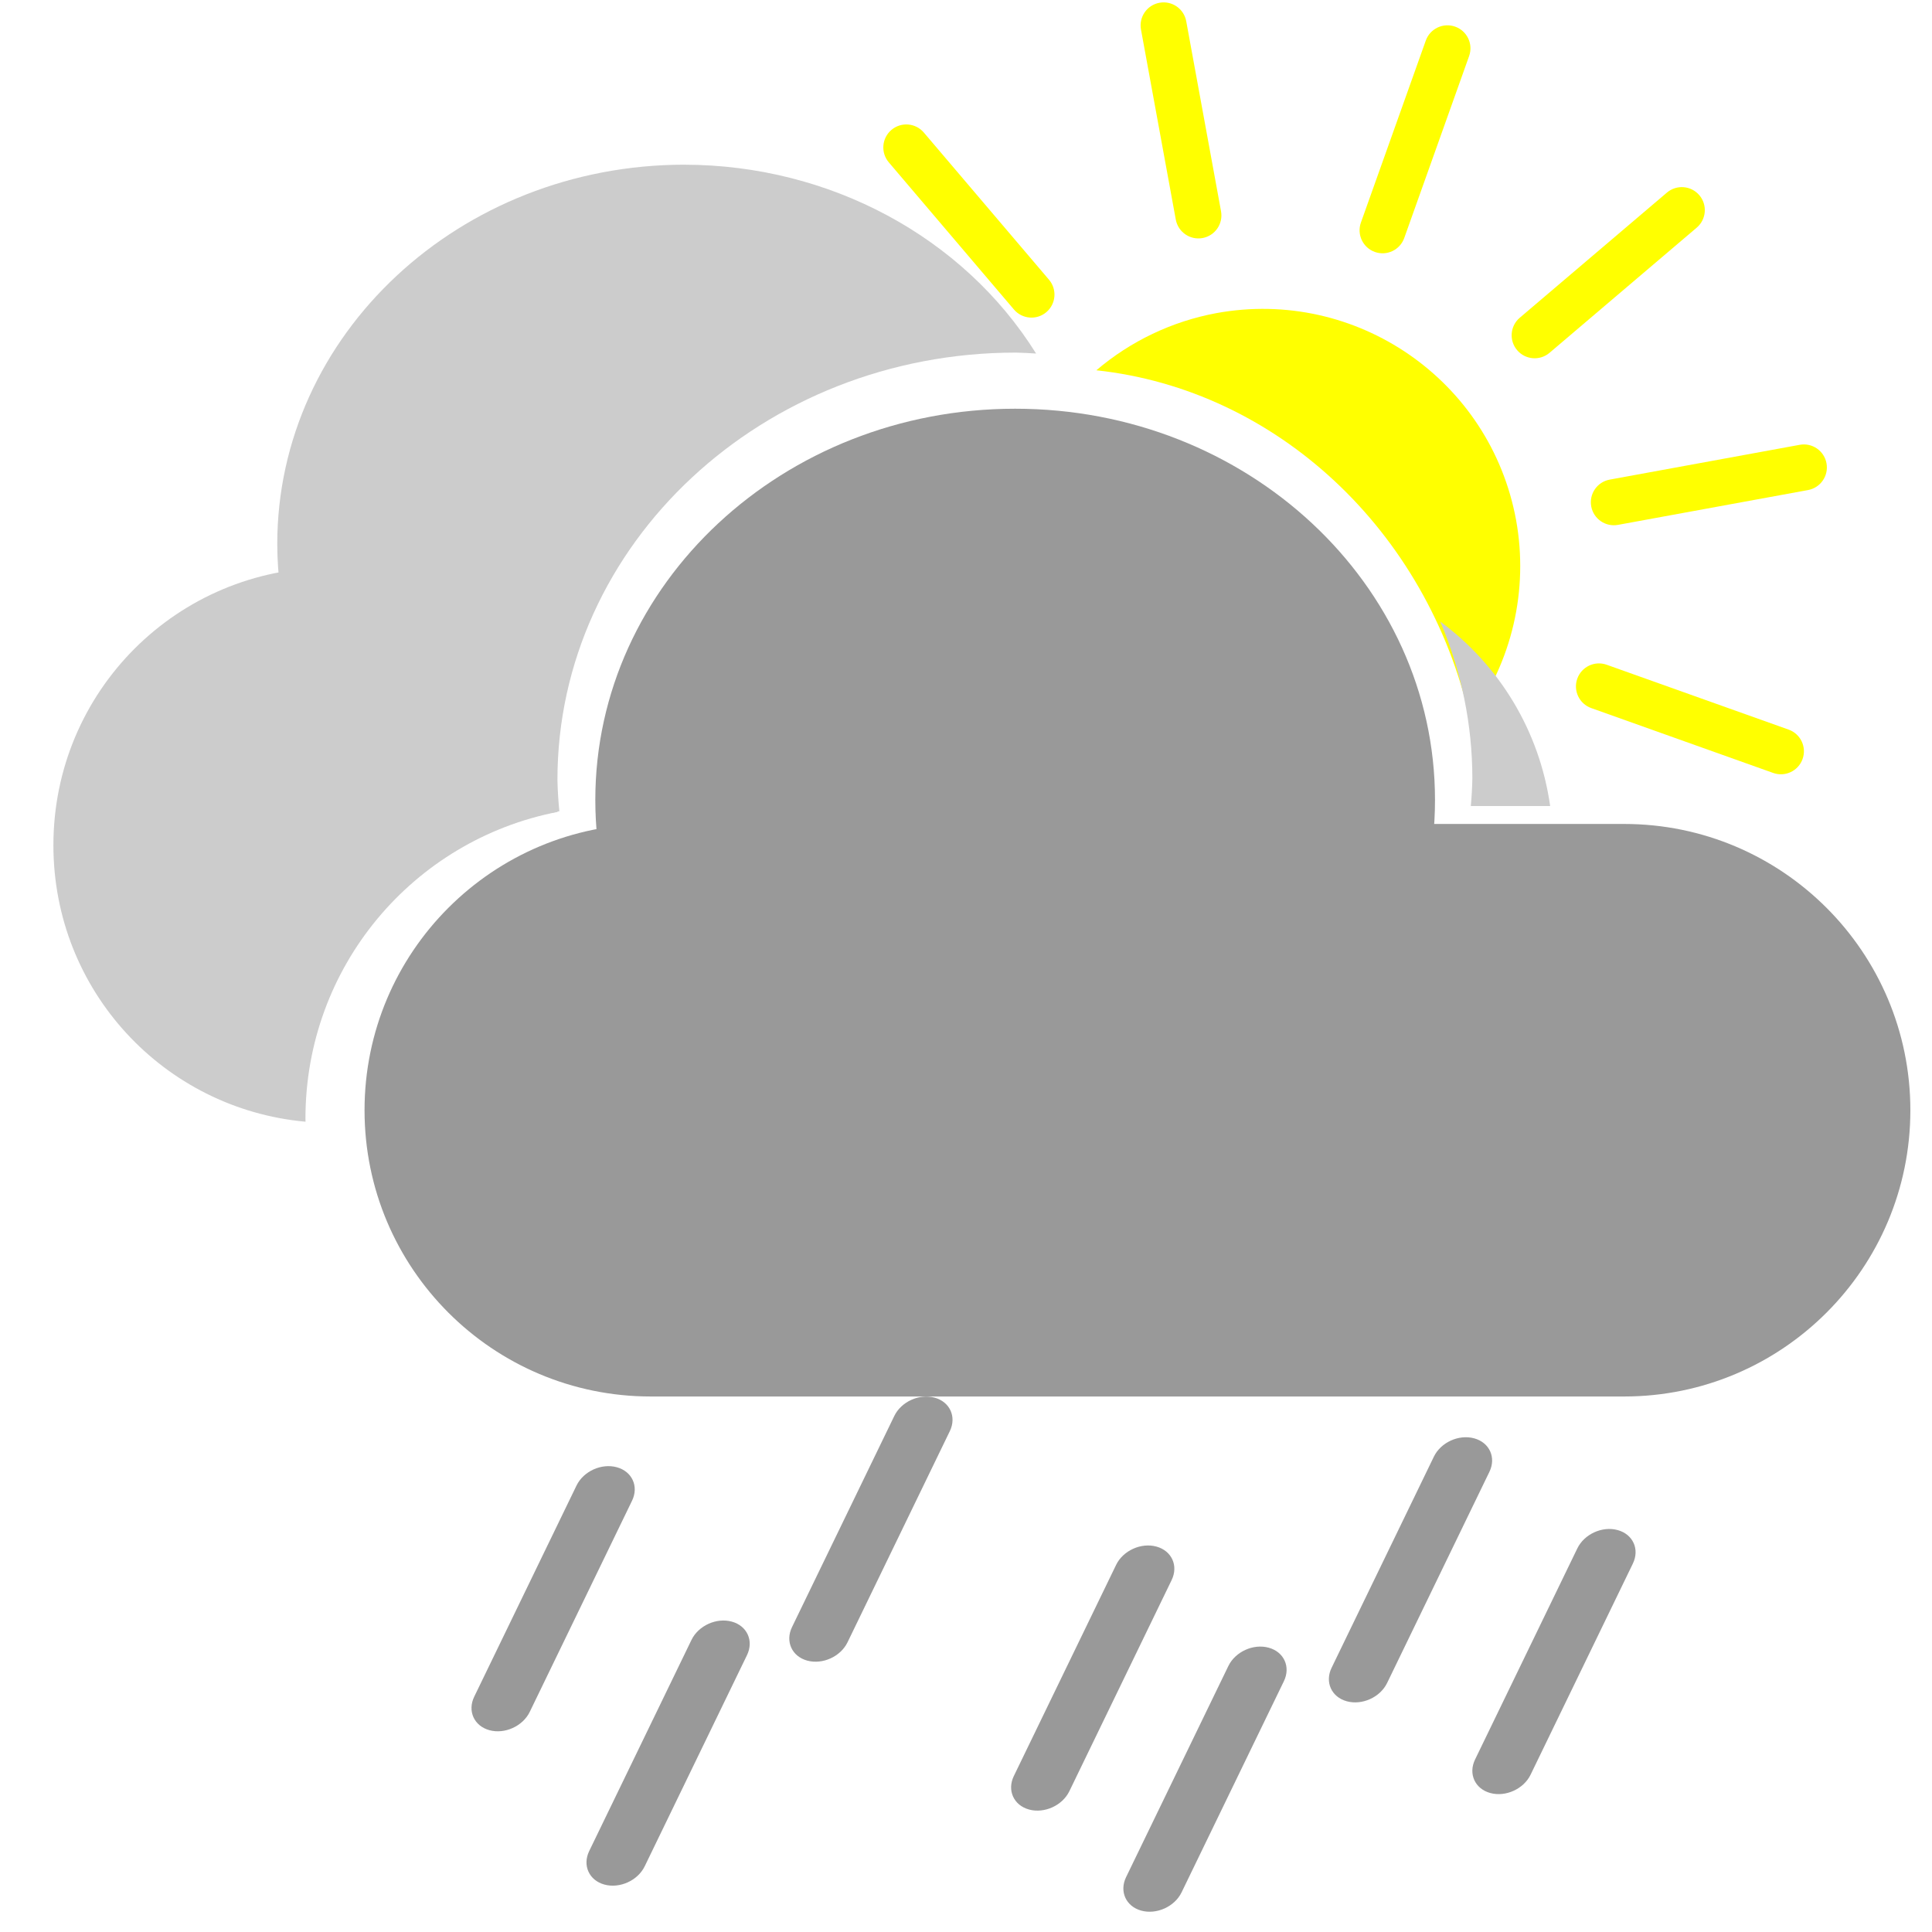
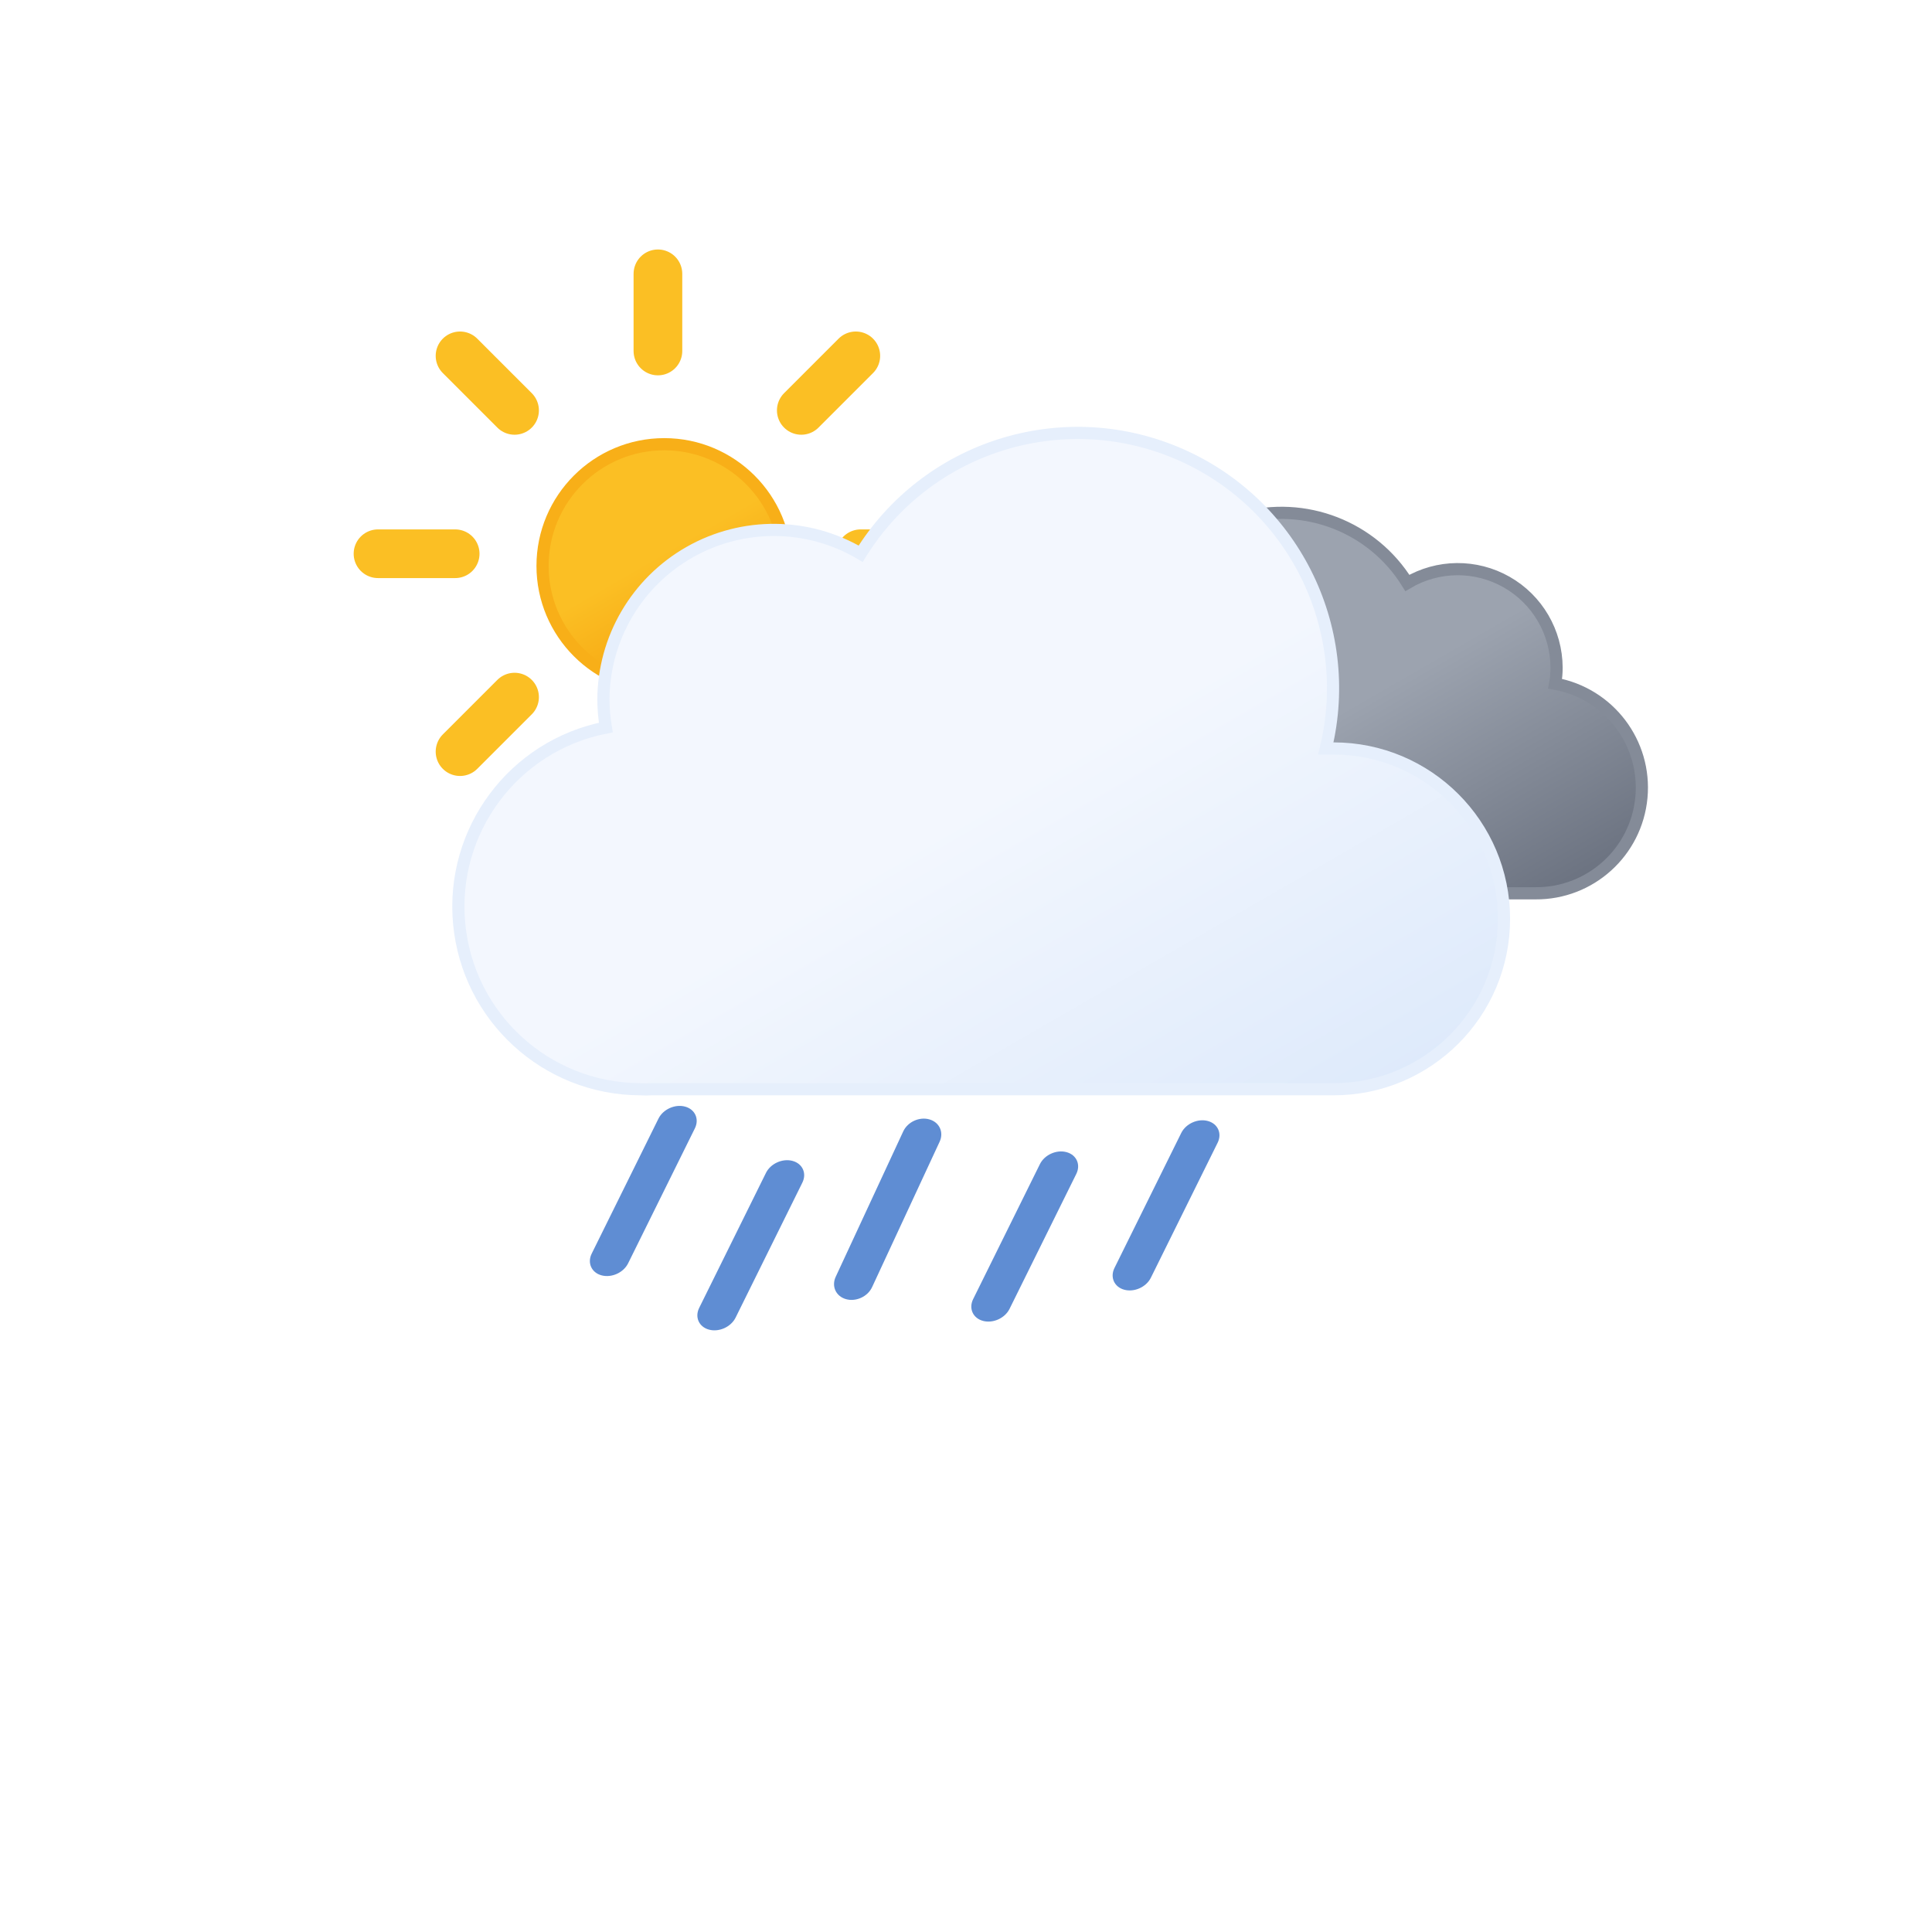
- <svg xmlns="http://www.w3.org/2000/svg" width="300" height="300" viewBox="0 0 79.375 79.375" version="1.1" id="svg8">
-   <defs id="defs2" />
-   <path id="path14" d="M 28.124,6.766 A 16.734,15.593 0 0 0 11.391,22.359 16.734,15.593 0 0 0 18.486,35.063 c 1.349,-0.843 2.868,-1.44 4.495,-1.734 a 18.838,17.554 0 0 1 -0.079,-1.29 18.838,17.554 0 0 1 18.838,-17.553 18.838,17.554 0 0 1 0.827,0.039 16.734,15.593 0 0 0 -14.444,-7.758 z" style="fill:#cccccc;stroke-width:0.177" />
-   <rect ry="11.761" y="33.852" x="14.977" height="23.522" width="63.509" id="rect12-6-7" style="fill:#999999;stroke-width:0.183" />
-   <ellipse ry="16.073" rx="17.249" cy="32.865" cx="41.707" id="path14-7-5" style="fill:#999999;stroke-width:0.183" />
-   <path id="path35-7" d="M 62.288,21.369 A 10.583,10.583 0 0 0 49.971,12.865 10.583,10.583 0 0 0 45.043,15.213 18.334,17.084 79.622 0 1 60.394,29.535 10.583,10.583 0 0 0 62.288,21.369 Z" style="fill:#ffff00;stroke-width:0.37" />
-   <rect transform="rotate(79.62183)" ry="0.945" y="-47.781" x="8.693" height="1.89" width="9.827" id="rect37-2" style="fill:#ffff00;stroke-width:0.265" />
-   <rect transform="rotate(169.6218)" ry="0.945" y="-33.186" x="-70.384" height="1.89" width="9.827" id="rect37-5-3" style="fill:#ffff00;stroke-width:0.265" />
-   <rect transform="rotate(19.62183)" ry="0.945" y="3.558" x="70.402" height="1.89" width="9.827" id="rect37-3-2-2" style="fill:#ffff00;stroke-width:0.265" />
-   <rect transform="rotate(109.6218)" ry="0.945" y="-57.626" x="-19.045" height="1.89" width="9.827" id="rect37-5-1-9" style="fill:#ffff00;stroke-width:0.265" />
-   <rect transform="rotate(139.6218)" ry="0.945" y="-52.284" x="-47.989" height="1.89" width="9.827" id="rect37-9-6" style="fill:#ffff00;stroke-width:0.265" />
-   <rect transform="rotate(-130.3782)" ry="0.945" y="23.496" x="-37.619" height="1.89" width="9.827" id="rect37-3-3-26-3" style="fill:#ffff00;stroke-width:0.265" />
-   <g id="g91" transform="translate(-138.6009,35.12076)">
-     <rect transform="matrix(-0.4359864,0.8999532,-0.9645656,-0.2638432,0,0)" ry="1.182" y="-194.137" x="-29.932" height="2.365" width="12.004" id="rect400-3" style="fill:#999999;stroke-width:0.227" />
-     <rect transform="matrix(-0.4359864,0.8999532,-0.9645656,-0.2638432,0,0)" ry="1.182" y="-190.222" x="-19.227" height="2.365" width="12.004" id="rect400-3-6" style="fill:#999999;stroke-width:0.227" />
-     <rect transform="matrix(-0.4359864,0.8999532,-0.9645656,-0.2638432,0,0)" ry="1.182" y="-184.158" x="-22.065" height="2.365" width="12.004" id="rect400-3-0" style="fill:#999999;stroke-width:0.227" />
-     <rect transform="matrix(-0.4359864,0.8999532,-0.9645656,-0.2638432,0,0)" ry="1.182" y="-173.102" x="-25.622" height="2.365" width="12.004" id="rect400-3-0-2" style="fill:#999999;stroke-width:0.227" />
-     <rect transform="matrix(-0.4359864,0.8999532,-0.9645656,-0.2638432,0,0)" ry="1.182" y="-169.555" x="-14.358" height="2.365" width="12.004" id="rect400-3-6-6-0" style="fill:#999999;stroke-width:0.227" />
-     <rect transform="matrix(-0.4359864,0.8999532,-0.9645656,-0.2638432,0,0)" ry="1.182" y="-162.418" x="-19.313" height="2.365" width="12.004" id="rect400-3-0-2-1" style="fill:#999999;stroke-width:0.227" />
-     <rect transform="matrix(-0.4359864,0.8999532,-0.9645656,-0.2638432,0,0)" ry="1.182" y="-201.204" x="-27.816" height="2.365" width="12.004" id="rect400-3-0-2-7" style="fill:#999999;stroke-width:0.227" />
-   </g>
-   <path id="rect12" d="m 13.603,23.316 c -6.321,0 -11.409,5.089 -11.409,11.41 0,5.966 4.534,10.831 10.358,11.359 -3.91e-4,-0.042 -0.003,-0.082 -0.003,-0.124 0,-6.261 4.436,-11.446 10.349,-12.602 a 18.838,17.554 0 0 1 -0.083,-1.382 18.838,17.554 0 0 1 2.468,-8.661 z m 45.57,2.221 a 18.838,17.554 0 0 1 1.318,6.44 18.838,17.554 0 0 1 -0.063,1.139 h 3.259 c -0.436,-3.107 -2.109,-5.805 -4.514,-7.579 z" style="fill:#cccccc;stroke-width:0.177" />
+ <svg xmlns="http://www.w3.org/2000/svg" xmlns:xlink="http://www.w3.org/1999/xlink" viewBox="0 0 79.374 79.374" version="1.1" id="svg33" width="300" height="300">
+   <defs id="defs23">
+     <linearGradient id="a" x1="16.5" y1="19.67" x2="21.5" y2="28.33" gradientUnits="userSpaceOnUse" gradientTransform="translate(8.29,-0.75)">
+       <stop offset="0" stop-color="#fbbf24" id="stop2" />
+       <stop offset="0.45" stop-color="#fbbf24" id="stop4" />
+       <stop offset="1" stop-color="#f59e0b" id="stop6" />
+     </linearGradient>
+     <linearGradient id="b" x1="40.76" y1="23" x2="50.83" y2="40.46" gradientUnits="userSpaceOnUse">
+       <stop offset="0" stop-color="#9ca3af" id="stop9" />
+       <stop offset="0.45" stop-color="#9ca3af" id="stop11" />
+       <stop offset="1" stop-color="#6b7280" id="stop13" />
+     </linearGradient>
+     <linearGradient id="c" x1="22.56" y1="21.96" x2="39.2" y2="50.8" gradientUnits="userSpaceOnUse" gradientTransform="translate(8.29,-0.75)">
+       <stop offset="0" stop-color="#f3f7fe" id="stop16" />
+       <stop offset="0.45" stop-color="#f3f7fe" id="stop18" />
+       <stop offset="1" stop-color="#deeafb" id="stop20" />
+     </linearGradient>
+     <linearGradient id="b-3" x1="22.56" y1="21.96" x2="39.2" y2="50.8" gradientUnits="userSpaceOnUse" gradientTransform="translate(3.032984)" xlink:href="#b">
+       <stop offset="0" stop-color="#f3f7fe" id="stop9-6" />
+       <stop offset="0.45" stop-color="#f3f7fe" id="stop11-7" />
+       <stop offset="1" stop-color="#deeafb" id="stop13-5" />
+     </linearGradient>
+     <linearGradient id="b-6-5" x1="23.31" y1="44.3" x2="24.69" y2="46.7" gradientUnits="userSpaceOnUse">
+       <stop offset="0" stop-color="#4286ee" id="stop9-7-6" />
+       <stop offset="0.45" stop-color="#4286ee" id="stop11-5-2" />
+       <stop offset="1" stop-color="#0950bc" id="stop13-3-9" />
+     </linearGradient>
+     <linearGradient xlink:href="#b" id="linearGradient1402" gradientUnits="userSpaceOnUse" x1="40.76" y1="23" x2="50.83" y2="40.46" gradientTransform="translate(8.29,-0.75)" />
+   </defs>
+   <circle cx="27.29" cy="23.25" r="5" stroke="#f8af18" stroke-miterlimit="10" stroke-width="0.5" fill="url(#a)" id="circle25" style="fill:url(#a)" />
+   <path d="m 27.03,14.42 v -3.17 m 0,23 v -3.17 m 5.89,-14.22 2.24,-2.24 M 18.9,30.88 21.14,28.64 m 0,-11.78 -2.24,-2.24 M 35.16,30.88 32.92,28.64 M 15.53,22.75 h 3.17 m 19.83,0 h -3.17" fill="none" stroke="#fbbf24" stroke-linecap="round" stroke-miterlimit="10" stroke-width="2" id="path27" />
+   <path d="m 42.52,32.7 a 4.05,4.05 0 0 0 4.05,4 h 16.51 a 4.34,4.34 0 0 0 0.81,-8.61 3.52,3.52 0 0 0 0.06,-0.66 4.06,4.06 0 0 0 -6.13,-3.48 6.08,6.08 0 0 0 -11.25,3.19 6.34,6.34 0 0 0 0.18,1.46 h -0.18 a 4.05,4.05 0 0 0 -4.05,4.1 z" stroke="#848b98" stroke-miterlimit="10" stroke-width="0.5" fill="url(#b)" id="path29" style="fill:url(#linearGradient1402)" />
+   <path d="m 54.79,30.75 h -0.32 a 10.49,10.49 0 0 0 -19.11,-8 7,7 0 0 0 -10.57,6 7.21,7.21 0 0 0 0.1,1.14 7.5,7.5 0 0 0 1.4,14.86 4.19,4.19 0 0 0 0.5,0 v 0 h 28 a 7,7 0 0 0 0,-14 z" stroke="#e6effc" stroke-miterlimit="10" stroke-width="0.5" fill="url(#c)" id="path31" style="fill:url(#c)" />
+   <rect style="fill:#5f8dd3;stroke-width:0.152" id="rect400-3-0-2" width="8.142" height="1.554" x="34.167" y="-55.451" ry="0.777" transform="matrix(-0.4212304,0.9069537,-0.961624,-0.2743708,0,0)" />
+   <rect style="fill:#5f8dd3;stroke-width:0.147" id="rect400-3-0-2-1" width="7.735" height="1.548" x="37.358" y="-47.057" ry="0.774" transform="matrix(-0.4433532,0.896347,-0.9659346,-0.2587862,0,0)" />
+   <rect style="fill:#5f8dd3;stroke-width:0.147" id="rect400-3-0-2-1-1" width="7.735" height="1.548" x="38.39" y="-52.102" ry="0.774" transform="matrix(-0.4433532,0.896347,-0.9659346,-0.2587862,0,0)" />
+   <rect style="fill:#5f8dd3;stroke-width:0.147" id="rect400-3-0-2-8" width="7.735" height="1.548" x="32.272" y="-66.957" ry="0.774" transform="matrix(-0.4433532,0.896347,-0.9659346,-0.2587862,0,0)" />
+   <rect style="fill:#5f8dd3;stroke-width:0.147" id="rect400-3-0-2-7" width="7.735" height="1.548" x="35.065" y="-62.228" ry="0.774" transform="matrix(-0.4433532,0.896347,-0.9659346,-0.2587862,0,0)" />
</svg>
